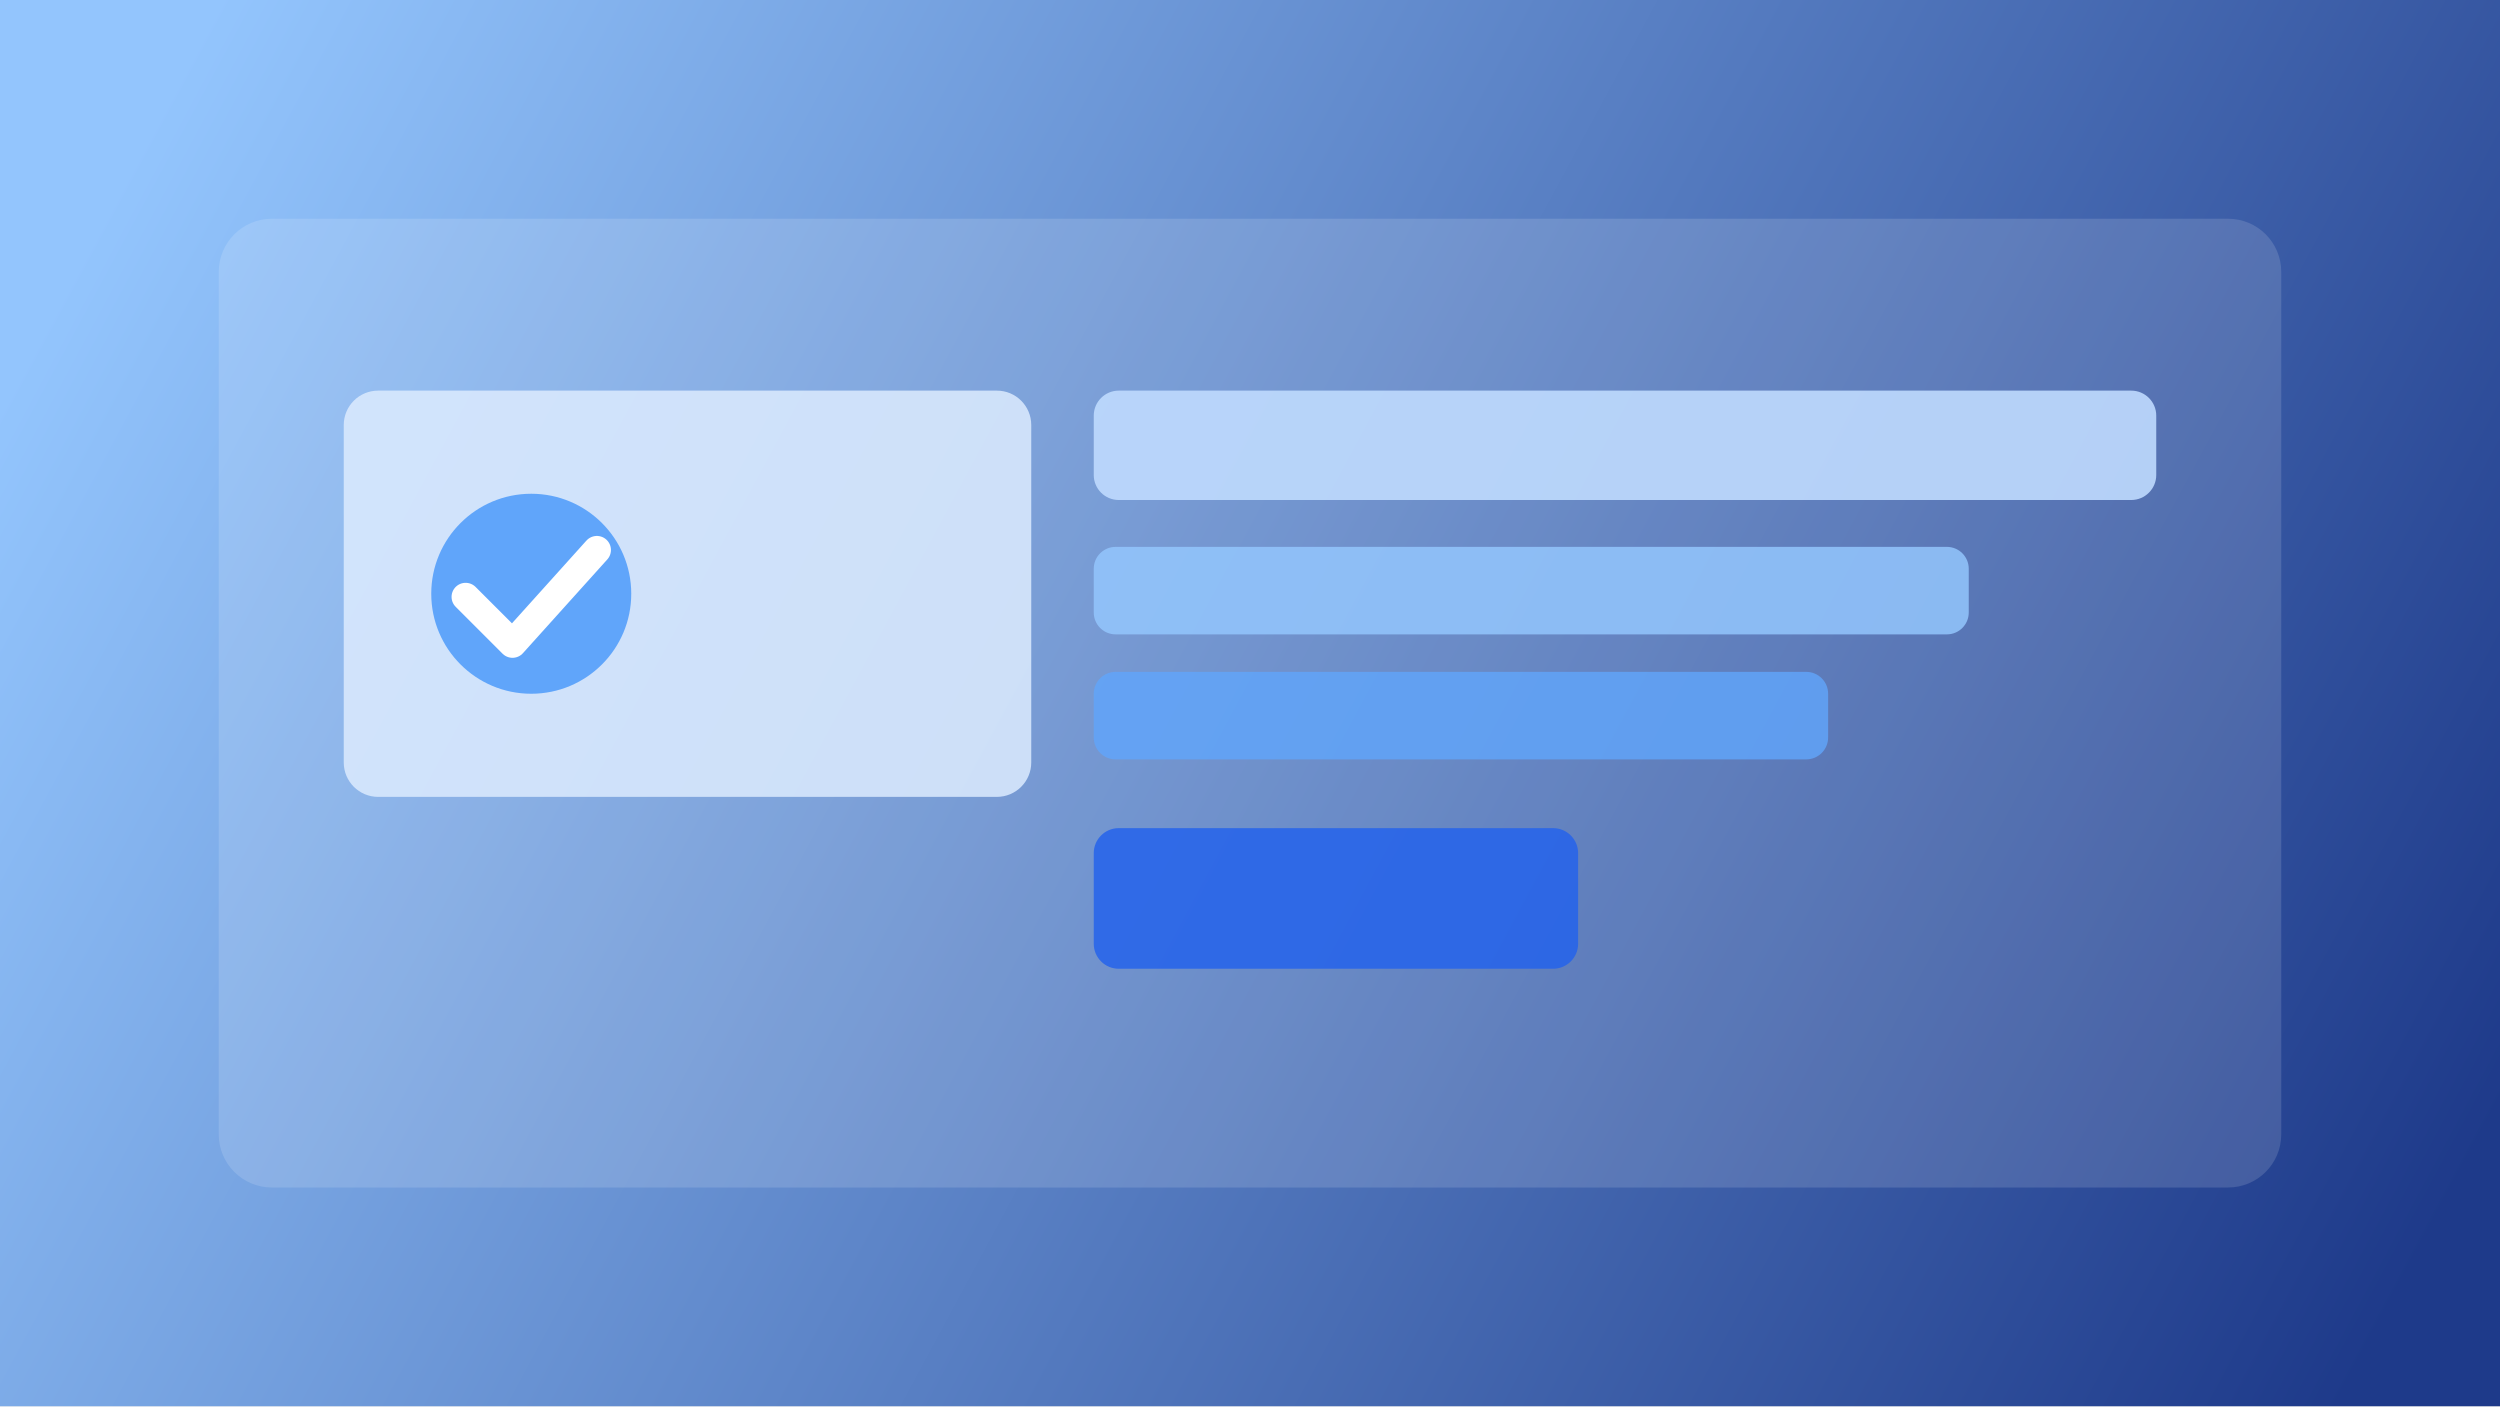
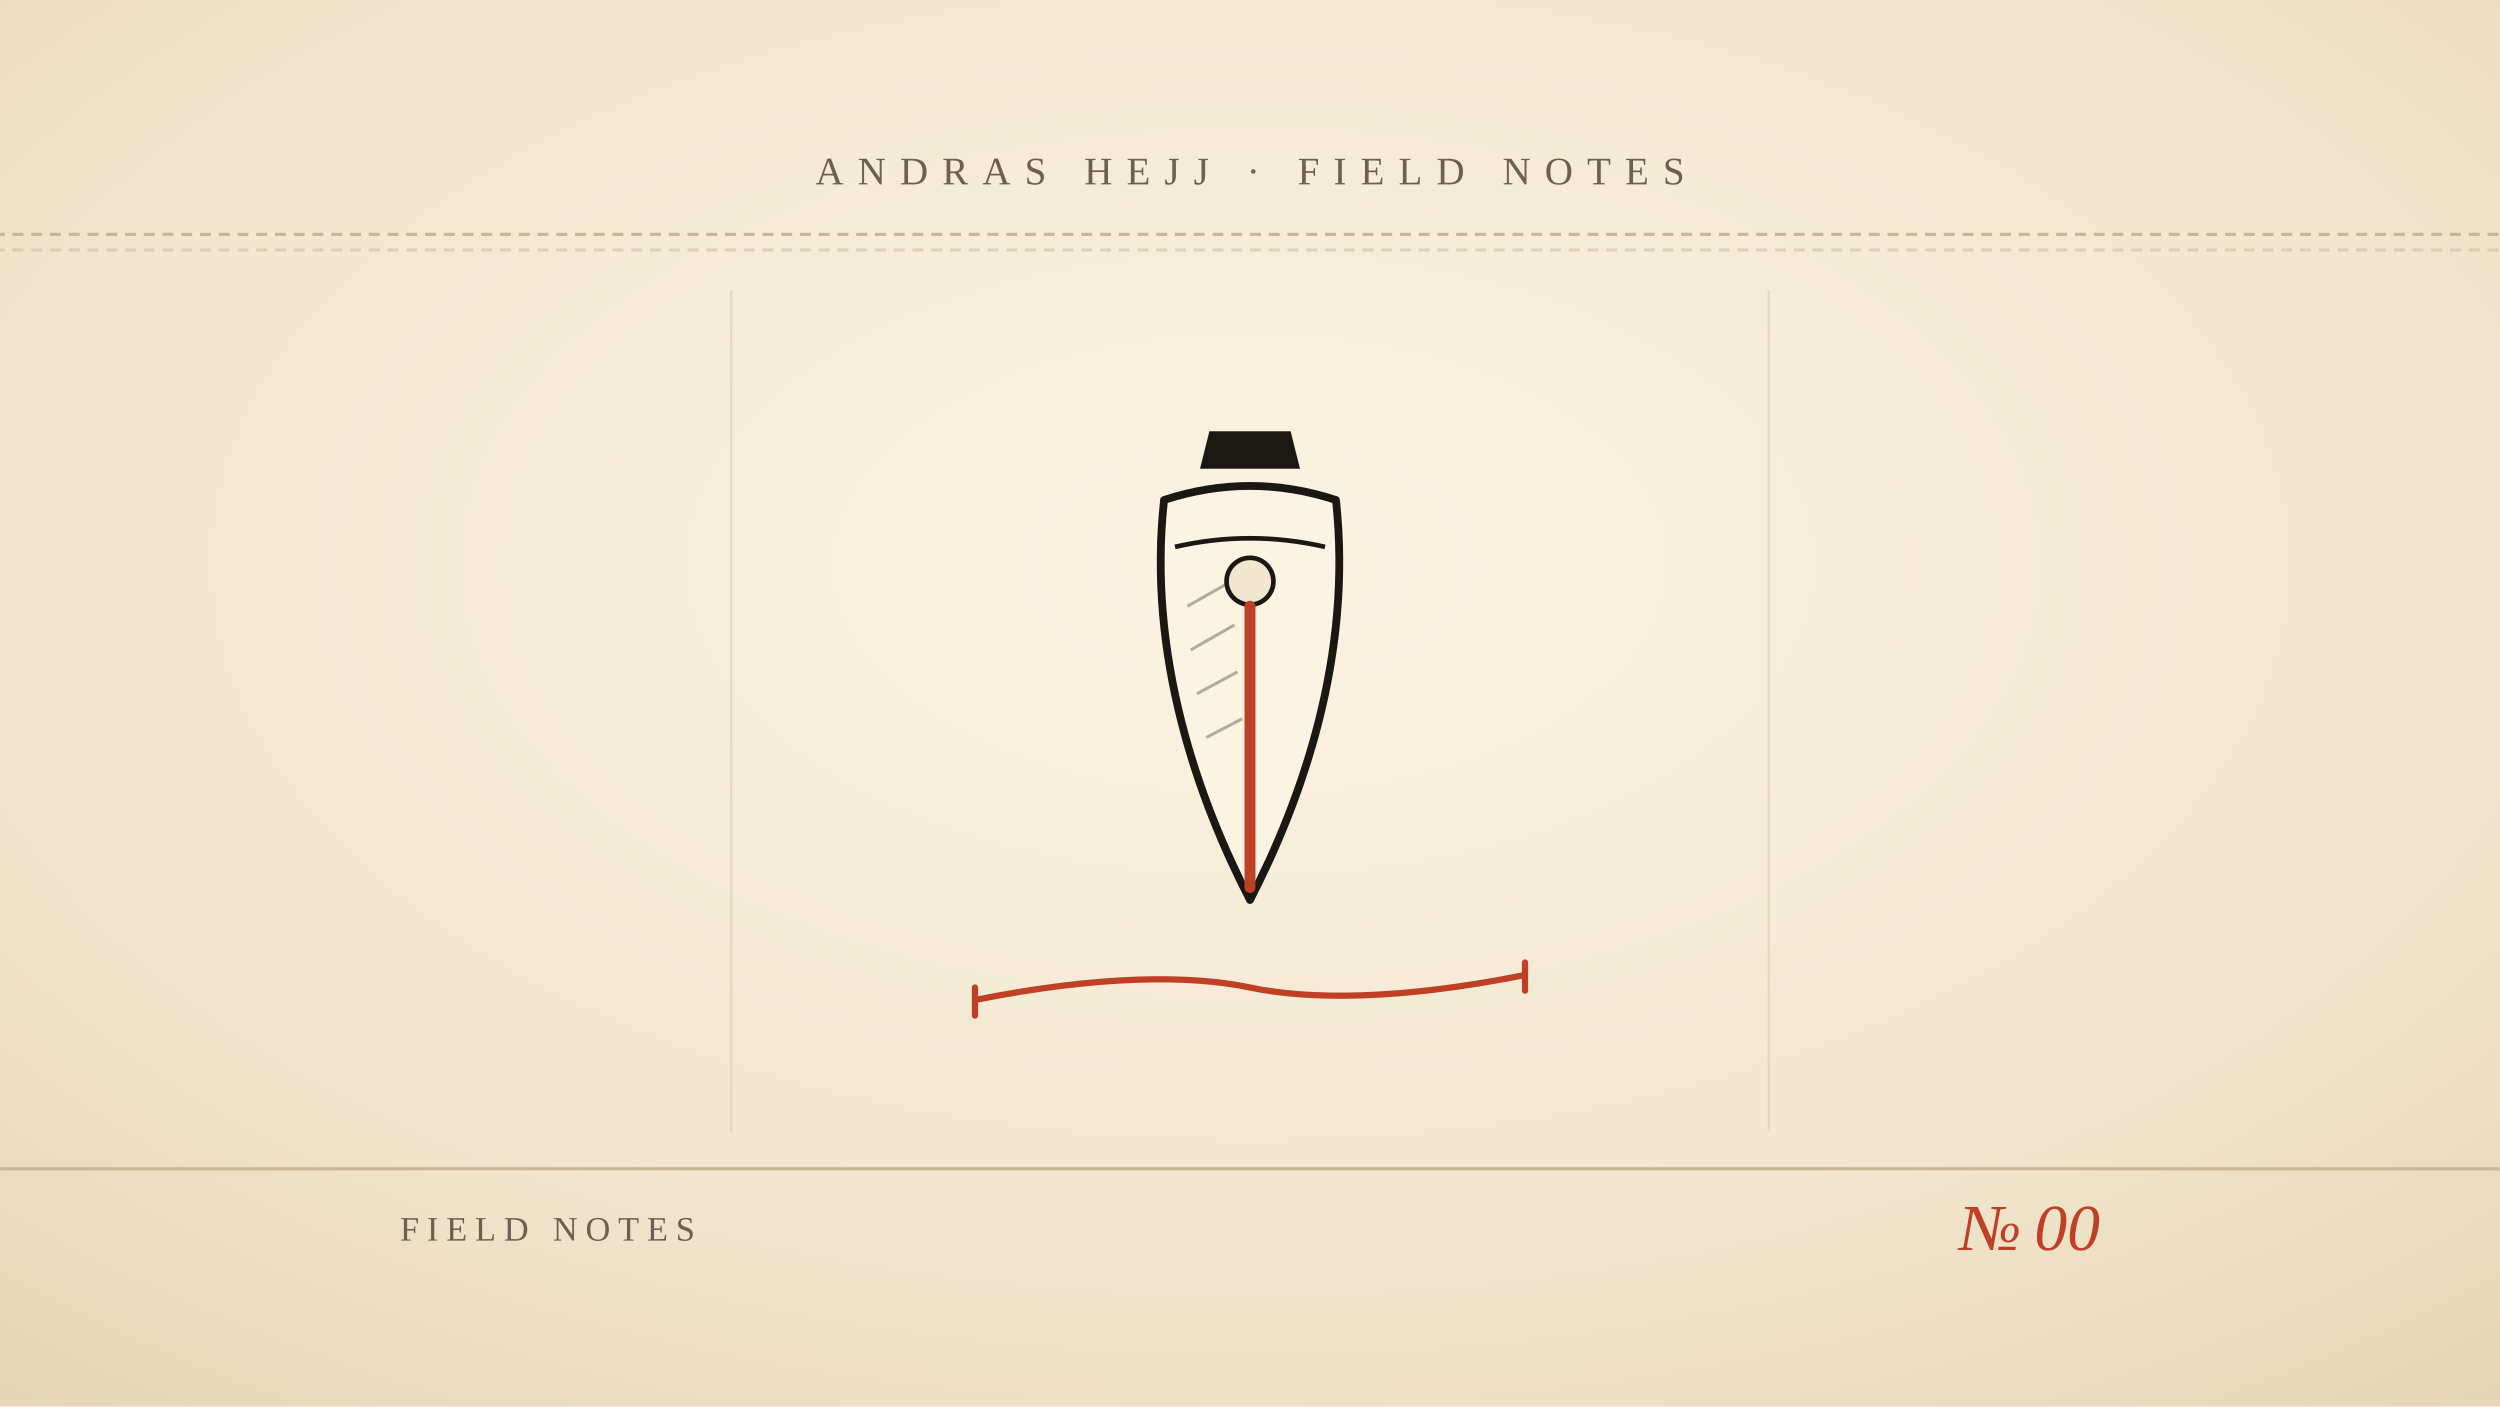
- <svg xmlns="http://www.w3.org/2000/svg" width="1600" height="900" viewBox="0 0 1600 900" fill="none">
+ <svg xmlns="http://www.w3.org/2000/svg" width="1600" height="900" viewBox="0 0 1600 900" fill="none" font-family="Georgia, 'Times New Roman', 'Iowan Old Style', serif">
  <defs>
-     <linearGradient id="gd" x1="90" y1="90" x2="1520" y2="860" gradientUnits="userSpaceOnUse">
-       <stop stop-color="#93C5FD" />
-       <stop offset="1" stop-color="#1E3A8A" />
-     </linearGradient>
+     <radialGradient id="plate" cx="50%" cy="40%" r="78%">
+       <stop offset="0" stop-color="#fbf4e2" />
+       <stop offset="0.62" stop-color="#f1e6cf" />
+       <stop offset="1" stop-color="#e6d6b3" />
+     </radialGradient>
  </defs>
-   <rect width="1600" height="900" fill="url(#gd)" />
-   <rect x="140" y="140" width="1320" height="620" rx="34" fill="white" fill-opacity="0.14" />
-   <rect x="220" y="250" width="440" height="260" rx="22" fill="#DBEAFE" fill-opacity="0.86" />
-   <rect x="700" y="250" width="680" height="70" rx="16" fill="#BFDBFE" fill-opacity="0.9" />
-   <rect x="700" y="350" width="560" height="56" rx="14" fill="#93C5FD" fill-opacity="0.85" />
-   <rect x="700" y="430" width="470" height="56" rx="14" fill="#60A5FA" fill-opacity="0.82" />
-   <rect x="700" y="530" width="310" height="90" rx="16" fill="#2563EB" fill-opacity="0.85" />
-   <circle cx="340" cy="380" r="64" fill="#60A5FA" />
-   <path d="M298 382L328 412L382 352" stroke="white" stroke-width="18" stroke-linecap="round" stroke-linejoin="round" />
+   <rect width="1600" height="900" fill="url(#plate)" />
+   <g stroke="#d9c9a6" stroke-width="1.5" opacity="0.55">
+     <line x1="468" y1="186" x2="468" y2="724" />
+     <line x1="1132" y1="186" x2="1132" y2="724" />
+   </g>
+   <g stroke="#c8b694" stroke-width="2">
+     <line x1="-40" y1="150" x2="1640" y2="150" stroke-dasharray="7 5" />
+     <line x1="-40" y1="160" x2="1640" y2="160" stroke-dasharray="7 5" opacity="0.5" />
+   </g>
+   <text x="800" y="118" text-anchor="middle" font-size="25" letter-spacing="9" fill="#6f5f4f">ANDRAS HEJJ · FIELD NOTES</text>
+   <g>
+     <path d="M768 300 L832 300 L826 276 L774 276 Z" fill="#1b1713" />
+     <path d="M745 320 Q800 302 855 320 C866 420 833 512 800 576 C767 512 734 420 745 320 Z" fill="#fbf4e2" stroke="#1b1713" stroke-width="5" stroke-linejoin="round" />
+     <path d="M752 350 Q800 339 848 350" fill="none" stroke="#1b1713" stroke-width="3" />
+     <g stroke="#1b1713" stroke-width="2" opacity="0.32">
+       <line x1="760" y1="388" x2="788" y2="372" />
+       <line x1="762" y1="416" x2="790" y2="400" />
+       <line x1="766" y1="444" x2="792" y2="430" />
+       <line x1="772" y1="472" x2="795" y2="460" />
+     </g>
+     <circle cx="800" cy="372" r="15" fill="#f1e6cf" stroke="#1b1713" stroke-width="3" />
+     <line x1="800" y1="388" x2="800" y2="568" stroke="#bf4024" stroke-width="7" stroke-linecap="round" />
+   </g>
+   <path d="M624 640 C704 624 762 624 800 632 C838 640 896 640 976 624" fill="none" stroke="#bf4024" stroke-width="4" stroke-linecap="round" />
+   <line x1="624" y1="632" x2="624" y2="650" stroke="#bf4024" stroke-width="4" stroke-linecap="round" />
+   <line x1="976" y1="616" x2="976" y2="634" stroke="#bf4024" stroke-width="4" stroke-linecap="round" />
+   <line x1="-40" y1="748" x2="1640" y2="748" stroke="#c8b694" stroke-width="2" />
+   <text x="256" y="794" text-anchor="start" font-size="22" letter-spacing="5" fill="#6f5f4f">FIELD NOTES</text>
+   <text x="1344" y="800" text-anchor="end" font-style="italic" font-size="42" fill="#bf4024">№ 00</text>
</svg>
